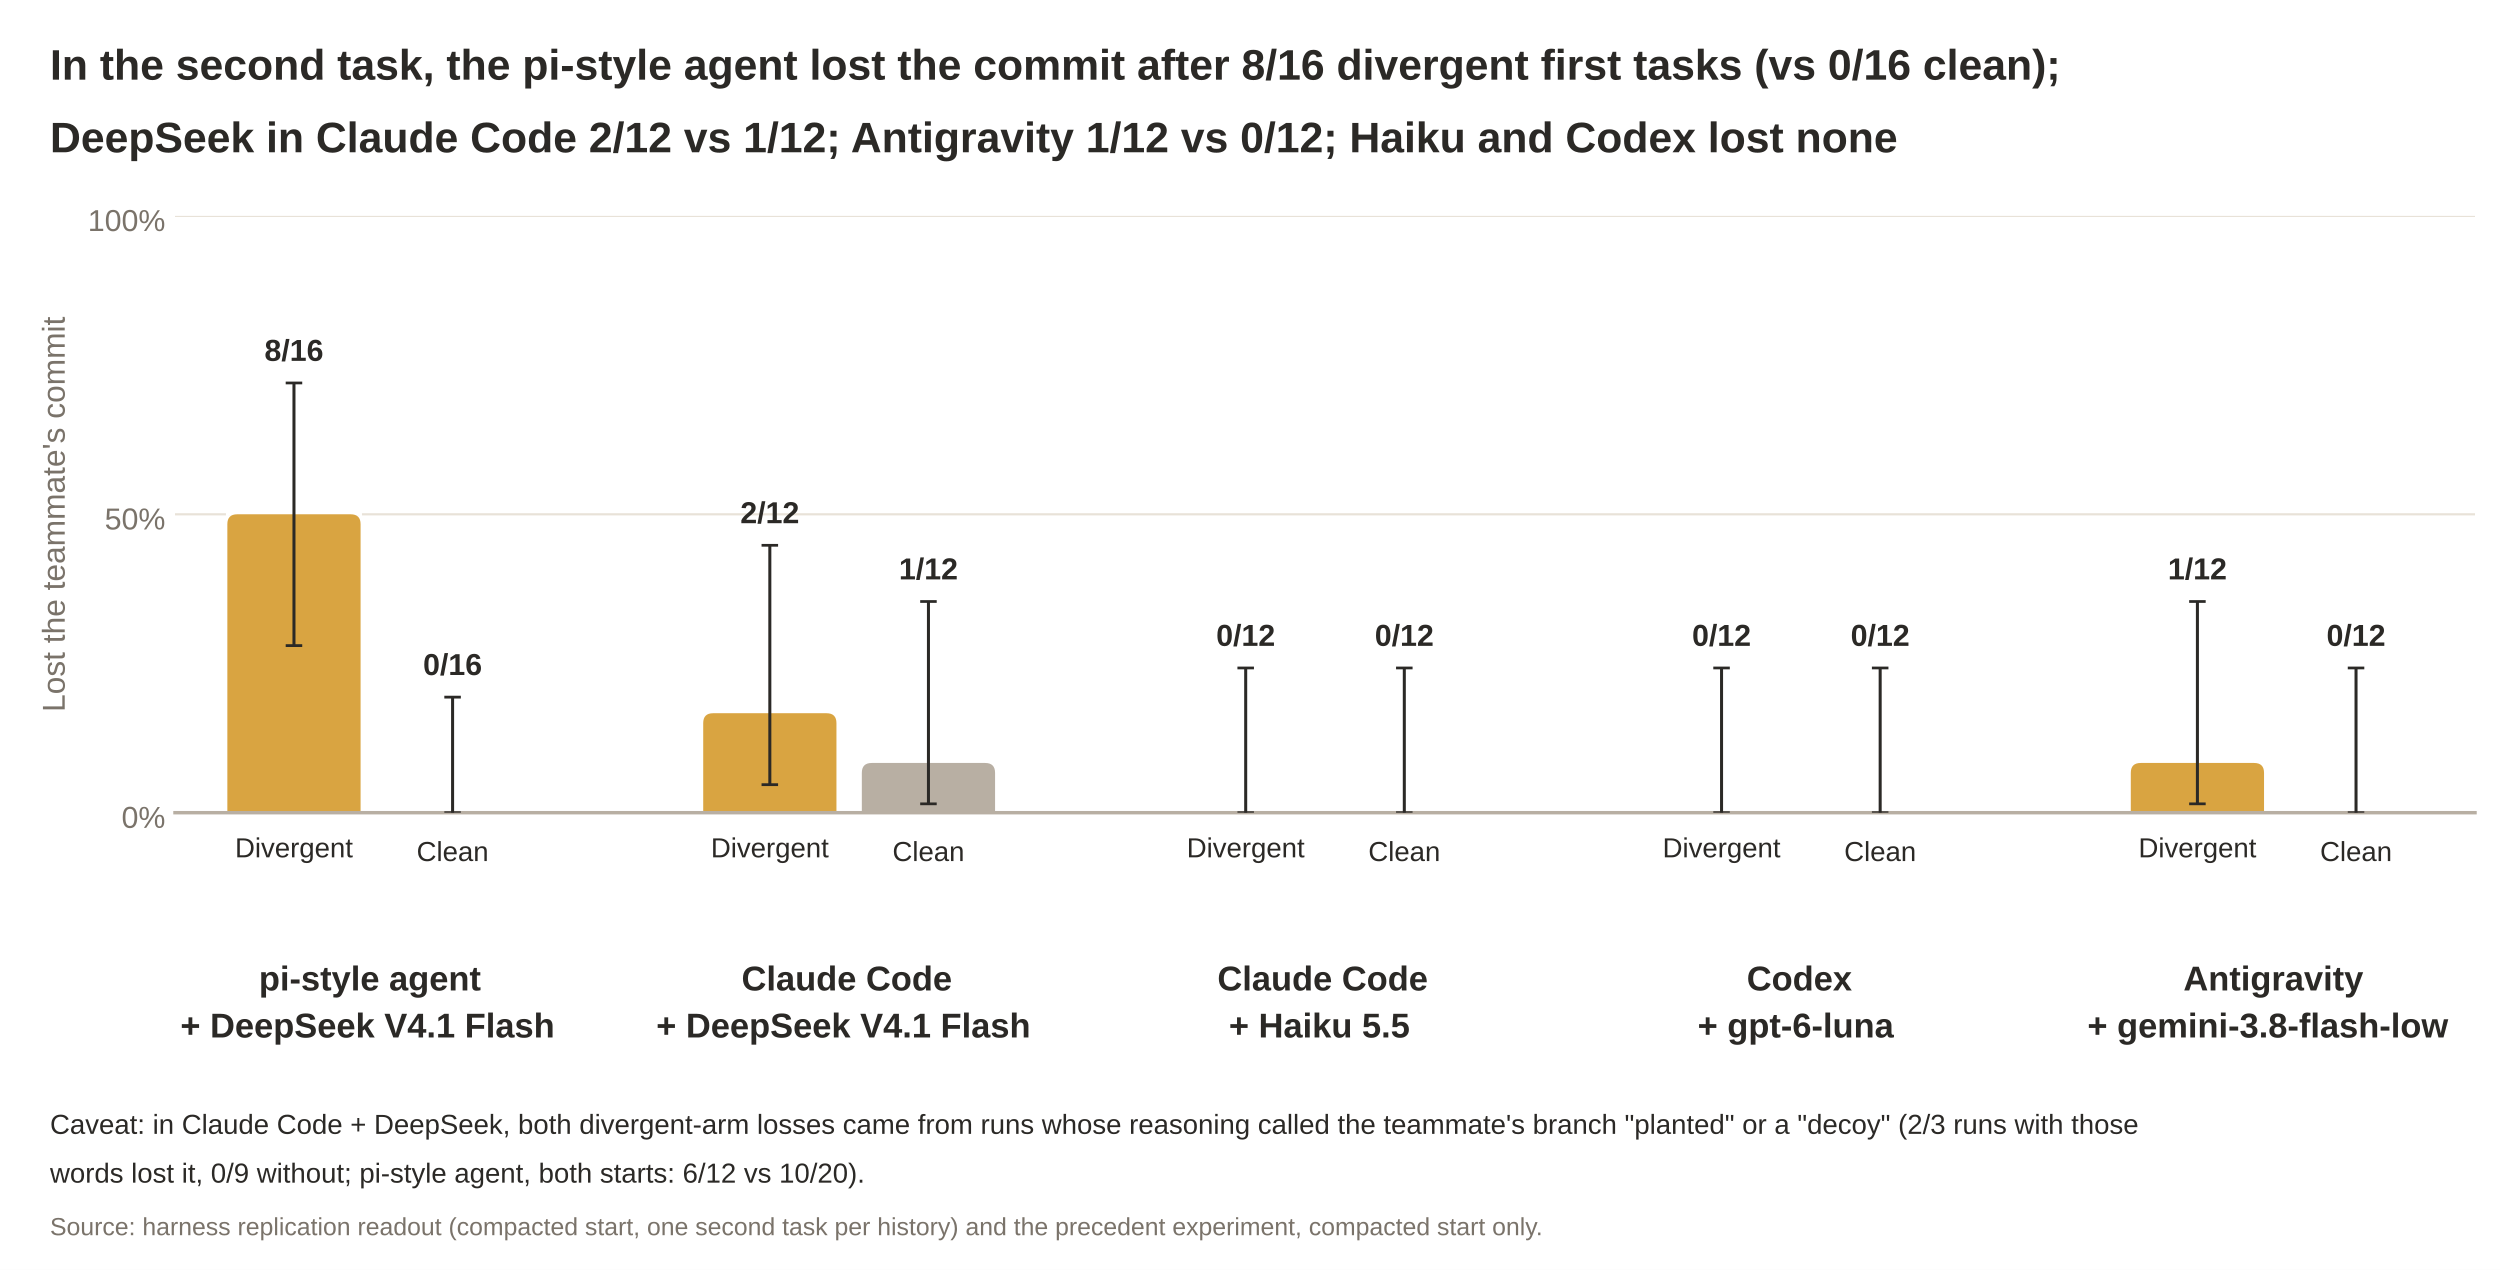
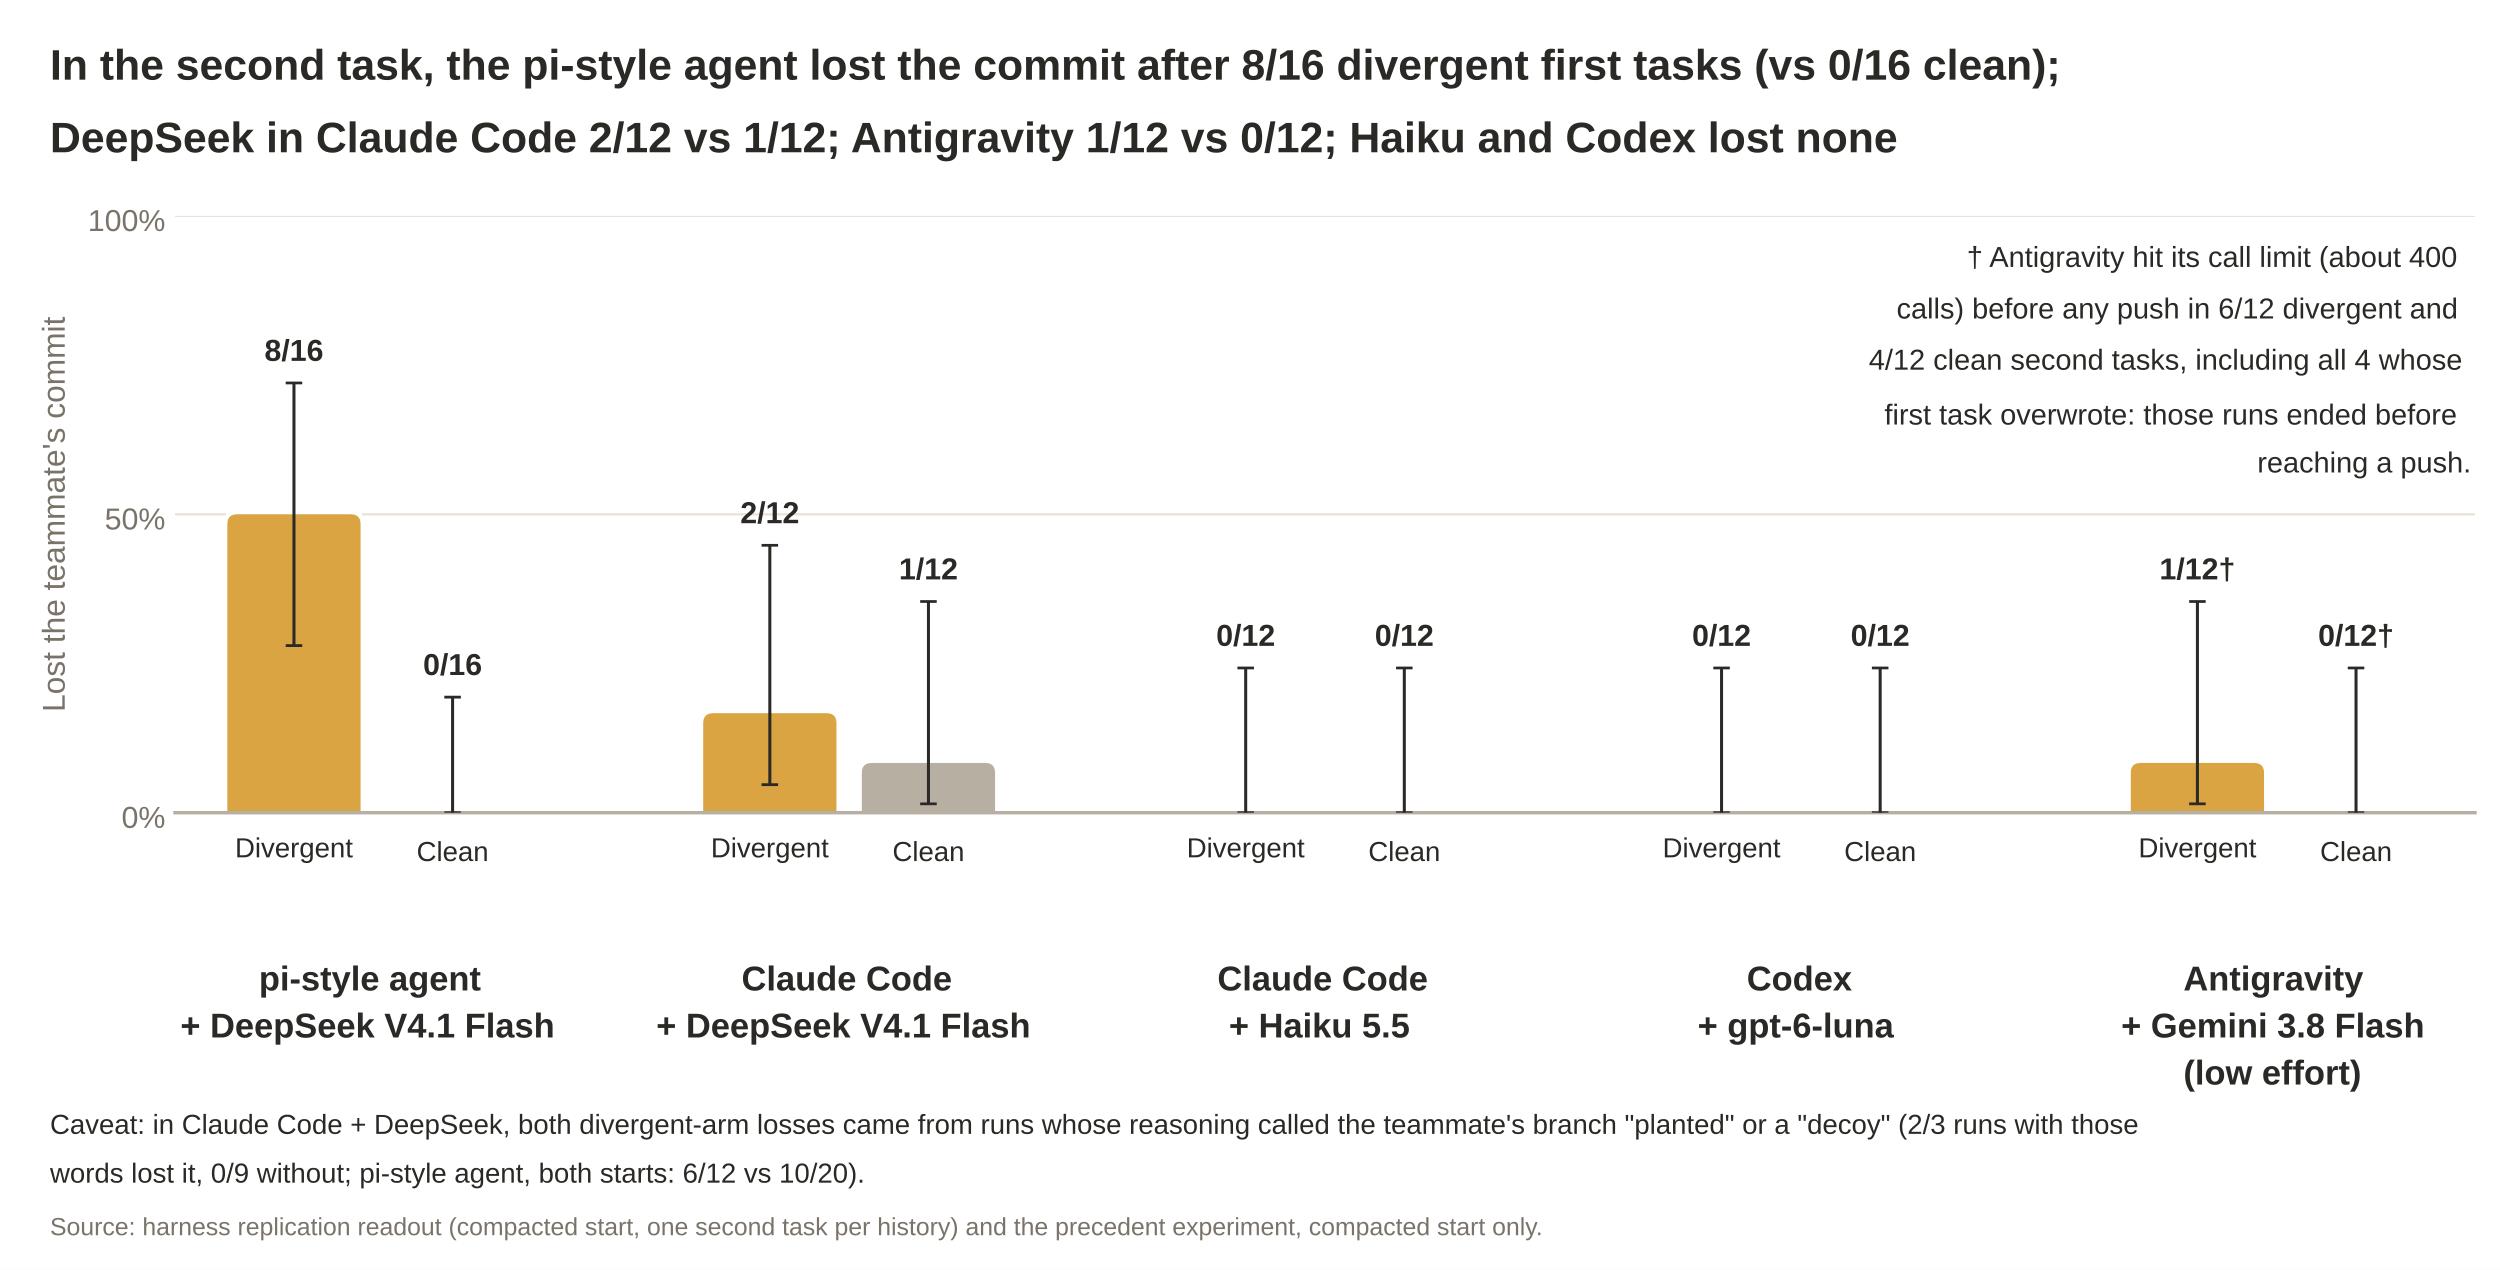
<svg xmlns="http://www.w3.org/2000/svg" xmlns:xlink="http://www.w3.org/1999/xlink" width="907.2pt" height="460.8pt" viewBox="0 0 907.2 460.8" version="1.1">
  <defs>
    <style type="text/css">*{stroke-linejoin: round; stroke-linecap: butt}</style>
  </defs>
  <g id="figure_1">
    <g id="patch_1">
      <path d="M 0 460.8  L 907.2 460.8  L 907.2 0  L 0 0  z " style="fill: #ffffff" />
    </g>
    <g id="axes_1">
      <g id="patch_2">
        <path d="M 63.504 294.912  L 898.128 294.912  L 898.128 78.336  L 63.504 78.336  z " style="fill: #ffffff" />
      </g>
      <g id="matplotlib.axis_1">
        <g id="xtick_1">
          <g id="text_1">
            <text style="font-size: 10px; font-family: 'Avenir Next', 'Helvetica Neue', 'Arial'; text-anchor: middle; fill: #2b2926" x="106.674" y="311.106" transform="rotate(-0 106.6742 311.1063)">Divergent</text>
          </g>
        </g>
        <g id="xtick_2">
          <g id="text_2">
            <text style="font-size: 10px; font-family: 'Avenir Next', 'Helvetica Neue', 'Arial'; text-anchor: middle; fill: #2b2926" x="164.234" y="312.456" transform="rotate(-0 164.2345 312.4563)">Clean</text>
          </g>
        </g>
        <g id="xtick_3">
          <g id="text_3">
            <text style="font-size: 10px; font-family: 'Avenir Next', 'Helvetica Neue', 'Arial'; text-anchor: middle; fill: #2b2926" x="279.355" y="311.106" transform="rotate(-0 279.355 311.1063)">Divergent</text>
          </g>
        </g>
        <g id="xtick_4">
          <g id="text_4">
            <text style="font-size: 10px; font-family: 'Avenir Next', 'Helvetica Neue', 'Arial'; text-anchor: middle; fill: #2b2926" x="336.915" y="312.456" transform="rotate(-0 336.9153 312.4563)">Clean</text>
          </g>
        </g>
        <g id="xtick_5">
          <g id="text_5">
            <text style="font-size: 10px; font-family: 'Avenir Next', 'Helvetica Neue', 'Arial'; text-anchor: middle; fill: #2b2926" x="452.036" y="311.106" transform="rotate(-0 452.0359 311.1063)">Divergent</text>
          </g>
        </g>
        <g id="xtick_6">
          <g id="text_6">
            <text style="font-size: 10px; font-family: 'Avenir Next', 'Helvetica Neue', 'Arial'; text-anchor: middle; fill: #2b2926" x="509.596" y="312.456" transform="rotate(-0 509.5961 312.4563)">Clean</text>
          </g>
        </g>
        <g id="xtick_7">
          <g id="text_7">
            <text style="font-size: 10px; font-family: 'Avenir Next', 'Helvetica Neue', 'Arial'; text-anchor: middle; fill: #2b2926" x="624.717" y="311.106" transform="rotate(-0 624.7167 311.1063)">Divergent</text>
          </g>
        </g>
        <g id="xtick_8">
          <g id="text_8">
            <text style="font-size: 10px; font-family: 'Avenir Next', 'Helvetica Neue', 'Arial'; text-anchor: middle; fill: #2b2926" x="682.277" y="312.456" transform="rotate(-0 682.277 312.4563)">Clean</text>
          </g>
        </g>
        <g id="xtick_9">
          <g id="text_9">
            <text style="font-size: 10px; font-family: 'Avenir Next', 'Helvetica Neue', 'Arial'; text-anchor: middle; fill: #2b2926" x="797.398" y="311.106" transform="rotate(-0 797.3975 311.1063)">Divergent</text>
          </g>
        </g>
        <g id="xtick_10">
          <g id="text_10">
            <text style="font-size: 10px; font-family: 'Avenir Next', 'Helvetica Neue', 'Arial'; text-anchor: middle; fill: #2b2926" x="854.958" y="312.456" transform="rotate(-0 854.9578 312.4563)">Clean</text>
          </g>
        </g>
      </g>
      <g id="matplotlib.axis_2">
        <g id="ytick_1">
          <g id="line2d_1">
-             <path d="M 63.504 294.912  L 898.128 294.912  " clip-path="url(#p614865fa9d)" style="fill: none; stroke: #e8e2d8; stroke-width: 0.8; stroke-linecap: round" />
+             <path d="M 63.504 294.912  L 898.128 294.912  " clip-path="url(#pf33a1d5bdf)" style="fill: none; stroke: #e8e2d8; stroke-width: 0.8; stroke-linecap: round" />
          </g>
          <g id="text_11">
            <text style="font-size: 11px; font-family: 'Avenir Next', 'Helvetica Neue', 'Arial'; text-anchor: end; fill: #7a736a" x="60.004" y="300.412" transform="rotate(-0 60.004 300.412)">0%</text>
          </g>
        </g>
        <g id="ytick_2">
          <g id="line2d_2">
-             <path d="M 63.504 186.624  L 898.128 186.624  " clip-path="url(#p614865fa9d)" style="fill: none; stroke: #e8e2d8; stroke-width: 0.8; stroke-linecap: round" />
+             <path d="M 63.504 186.624  L 898.128 186.624  " clip-path="url(#pf33a1d5bdf)" style="fill: none; stroke: #e8e2d8; stroke-width: 0.8; stroke-linecap: round" />
          </g>
          <g id="text_12">
            <text style="font-size: 11px; font-family: 'Avenir Next', 'Helvetica Neue', 'Arial'; text-anchor: end; fill: #7a736a" x="60.004" y="192.124" transform="rotate(-0 60.004 192.124)">50%</text>
          </g>
        </g>
        <g id="ytick_3">
          <g id="line2d_3">
-             <path d="M 63.504 78.336  L 898.128 78.336  " clip-path="url(#p614865fa9d)" style="fill: none; stroke: #e8e2d8; stroke-width: 0.8; stroke-linecap: round" />
+             <path d="M 63.504 78.336  L 898.128 78.336  " clip-path="url(#pf33a1d5bdf)" style="fill: none; stroke: #e8e2d8; stroke-width: 0.8; stroke-linecap: round" />
          </g>
          <g id="text_13">
            <text style="font-size: 11px; font-family: 'Avenir Next', 'Helvetica Neue', 'Arial'; text-anchor: end; fill: #7a736a" x="60.004" y="83.836" transform="rotate(-0 60.004 83.836)">100%</text>
          </g>
        </g>
        <g id="text_14">
          <text style="font-size: 11.5px; font-family: 'Avenir Next', 'Helvetica Neue', 'Arial'; text-anchor: middle; fill: #7a736a" x="23.492" y="186.624" transform="rotate(-90 23.49234 186.624)">Lost the teammate's commit</text>
        </g>
      </g>
      <g id="patch_3">
-         <path d="M 82.499 294.912  L 130.85 294.912  L 130.85 186.624  L 82.499 186.624  L 82.499 294.912  z " clip-path="url(#p614865fa9d)" style="fill: none; stroke: #ffffff; stroke-linejoin: miter" />
+         <path d="M 82.499 294.912  L 130.85 294.912  L 130.85 186.624  L 82.499 186.624  L 82.499 294.912  z " clip-path="url(#pf33a1d5bdf)" style="fill: none; stroke: #ffffff; stroke-linejoin: miter" />
      </g>
      <g id="patch_4">
-         <path d="M 140.059 294.912  L 188.41 294.912  L 188.41 294.912  L 140.059 294.912  L 140.059 294.912  z " clip-path="url(#p614865fa9d)" style="fill: none; stroke: #ffffff; stroke-linejoin: miter" />
+         <path d="M 140.059 294.912  L 188.41 294.912  L 188.41 294.912  L 140.059 294.912  L 140.059 294.912  z " clip-path="url(#pf33a1d5bdf)" style="fill: none; stroke: #ffffff; stroke-linejoin: miter" />
      </g>
      <g id="patch_5">
-         <path d="M 255.18 294.912  L 303.53 294.912  L 303.53 258.816  L 255.18 258.816  L 255.18 294.912  z " clip-path="url(#p614865fa9d)" style="fill: none; stroke: #ffffff; stroke-linejoin: miter" />
+         <path d="M 255.18 294.912  L 303.53 294.912  L 303.53 258.816  L 255.18 258.816  L 255.18 294.912  z " clip-path="url(#pf33a1d5bdf)" style="fill: none; stroke: #ffffff; stroke-linejoin: miter" />
      </g>
      <g id="patch_6">
-         <path d="M 312.74 294.912  L 361.091 294.912  L 361.091 276.864  L 312.74 276.864  L 312.74 294.912  z " clip-path="url(#p614865fa9d)" style="fill: none; stroke: #ffffff; stroke-linejoin: miter" />
+         <path d="M 312.74 294.912  L 361.091 294.912  L 361.091 276.864  L 312.74 276.864  L 312.74 294.912  z " clip-path="url(#pf33a1d5bdf)" style="fill: none; stroke: #ffffff; stroke-linejoin: miter" />
      </g>
      <g id="patch_7">
-         <path d="M 427.861 294.912  L 476.211 294.912  L 476.211 294.912  L 427.861 294.912  L 427.861 294.912  z " clip-path="url(#p614865fa9d)" style="fill: none; stroke: #ffffff; stroke-linejoin: miter" />
+         <path d="M 427.861 294.912  L 476.211 294.912  L 476.211 294.912  L 427.861 294.912  L 427.861 294.912  z " clip-path="url(#pf33a1d5bdf)" style="fill: none; stroke: #ffffff; stroke-linejoin: miter" />
      </g>
      <g id="patch_8">
-         <path d="M 485.421 294.912  L 533.771 294.912  L 533.771 294.912  L 485.421 294.912  L 485.421 294.912  z " clip-path="url(#p614865fa9d)" style="fill: none; stroke: #ffffff; stroke-linejoin: miter" />
+         <path d="M 485.421 294.912  L 533.771 294.912  L 533.771 294.912  L 485.421 294.912  L 485.421 294.912  z " clip-path="url(#pf33a1d5bdf)" style="fill: none; stroke: #ffffff; stroke-linejoin: miter" />
      </g>
      <g id="patch_9">
-         <path d="M 600.541 294.912  L 648.892 294.912  L 648.892 294.912  L 600.541 294.912  L 600.541 294.912  z " clip-path="url(#p614865fa9d)" style="fill: none; stroke: #ffffff; stroke-linejoin: miter" />
+         <path d="M 600.541 294.912  L 648.892 294.912  L 648.892 294.912  L 600.541 294.912  L 600.541 294.912  z " clip-path="url(#pf33a1d5bdf)" style="fill: none; stroke: #ffffff; stroke-linejoin: miter" />
      </g>
      <g id="patch_10">
-         <path d="M 658.102 294.912  L 706.452 294.912  L 706.452 294.912  L 658.102 294.912  L 658.102 294.912  z " clip-path="url(#p614865fa9d)" style="fill: none; stroke: #ffffff; stroke-linejoin: miter" />
+         <path d="M 658.102 294.912  L 706.452 294.912  L 706.452 294.912  L 658.102 294.912  L 658.102 294.912  z " clip-path="url(#pf33a1d5bdf)" style="fill: none; stroke: #ffffff; stroke-linejoin: miter" />
      </g>
      <g id="patch_11">
-         <path d="M 773.222 294.912  L 821.573 294.912  L 821.573 276.864  L 773.222 276.864  L 773.222 294.912  z " clip-path="url(#p614865fa9d)" style="fill: none; stroke: #ffffff; stroke-linejoin: miter" />
+         <path d="M 773.222 294.912  L 821.573 294.912  L 821.573 276.864  L 773.222 276.864  L 773.222 294.912  z " clip-path="url(#pf33a1d5bdf)" style="fill: none; stroke: #ffffff; stroke-linejoin: miter" />
      </g>
      <g id="patch_12">
-         <path d="M 830.782 294.912  L 879.133 294.912  L 879.133 294.912  L 830.782 294.912  L 830.782 294.912  z " clip-path="url(#p614865fa9d)" style="fill: none; stroke: #ffffff; stroke-linejoin: miter" />
+         <path d="M 830.782 294.912  L 879.133 294.912  L 879.133 294.912  L 830.782 294.912  L 830.782 294.912  z " clip-path="url(#pf33a1d5bdf)" style="fill: none; stroke: #ffffff; stroke-linejoin: miter" />
      </g>
      <g id="patch_13">
-         <path d="M 86.096 298.51  L 127.252 298.51  Q 130.85 298.51 130.85 294.912  L 130.85 190.222  Q 130.85 186.624 127.252 186.624  L 86.096 186.624  Q 82.499 186.624 82.499 190.222  L 82.499 294.912  Q 82.499 298.51 86.096 298.51  z " clip-path="url(#p614865fa9d)" style="fill: #d9a441" />
+         <path d="M 86.096 298.51  L 127.252 298.51  Q 130.85 298.51 130.85 294.912  L 130.85 190.222  Q 130.85 186.624 127.252 186.624  L 86.096 186.624  Q 82.499 186.624 82.499 190.222  L 82.499 294.912  Q 82.499 298.51 86.096 298.51  z " clip-path="url(#pf33a1d5bdf)" style="fill: #d9a441" />
      </g>
      <g id="patch_14">
-         <path d="M 140.059 294.912  L 188.41 294.912  Q 188.41 294.912 188.41 294.912  L 188.41 294.912  Q 188.41 294.912 188.41 294.912  L 140.059 294.912  Q 140.059 294.912 140.059 294.912  L 140.059 294.912  Q 140.059 294.912 140.059 294.912  z " clip-path="url(#p614865fa9d)" style="fill: #b8afa3" />
+         <path d="M 140.059 294.912  L 188.41 294.912  Q 188.41 294.912 188.41 294.912  L 188.41 294.912  Q 188.41 294.912 188.41 294.912  L 140.059 294.912  Q 140.059 294.912 140.059 294.912  L 140.059 294.912  Q 140.059 294.912 140.059 294.912  z " clip-path="url(#pf33a1d5bdf)" style="fill: #b8afa3" />
      </g>
      <g id="patch_15">
-         <path d="M 258.777 298.51  L 299.933 298.51  Q 303.53 298.51 303.53 294.912  L 303.53 262.414  Q 303.53 258.816 299.933 258.816  L 258.777 258.816  Q 255.18 258.816 255.18 262.414  L 255.18 294.912  Q 255.18 298.51 258.777 298.51  z " clip-path="url(#p614865fa9d)" style="fill: #d9a441" />
+         <path d="M 258.777 298.51  L 299.933 298.51  Q 303.53 298.51 303.53 294.912  L 303.53 262.414  Q 303.53 258.816 299.933 258.816  L 258.777 258.816  Q 255.18 258.816 255.18 262.414  L 255.18 294.912  Q 255.18 298.51 258.777 298.51  z " clip-path="url(#pf33a1d5bdf)" style="fill: #d9a441" />
      </g>
      <g id="patch_16">
-         <path d="M 316.338 298.51  L 357.493 298.51  Q 361.091 298.51 361.091 294.912  L 361.091 280.462  Q 361.091 276.864 357.493 276.864  L 316.338 276.864  Q 312.74 276.864 312.74 280.462  L 312.74 294.912  Q 312.74 298.51 316.338 298.51  z " clip-path="url(#p614865fa9d)" style="fill: #b8afa3" />
+         <path d="M 316.338 298.51  L 357.493 298.51  Q 361.091 298.51 361.091 294.912  L 361.091 280.462  Q 361.091 276.864 357.493 276.864  L 316.338 276.864  Q 312.74 276.864 312.74 280.462  L 312.74 294.912  Q 312.74 298.51 316.338 298.51  z " clip-path="url(#pf33a1d5bdf)" style="fill: #b8afa3" />
      </g>
      <g id="patch_17">
-         <path d="M 427.861 294.912  L 476.211 294.912  Q 476.211 294.912 476.211 294.912  L 476.211 294.912  Q 476.211 294.912 476.211 294.912  L 427.861 294.912  Q 427.861 294.912 427.861 294.912  L 427.861 294.912  Q 427.861 294.912 427.861 294.912  z " clip-path="url(#p614865fa9d)" style="fill: #d9a441" />
+         <path d="M 427.861 294.912  L 476.211 294.912  Q 476.211 294.912 476.211 294.912  L 476.211 294.912  Q 476.211 294.912 476.211 294.912  L 427.861 294.912  Q 427.861 294.912 427.861 294.912  L 427.861 294.912  Q 427.861 294.912 427.861 294.912  z " clip-path="url(#pf33a1d5bdf)" style="fill: #d9a441" />
      </g>
      <g id="patch_18">
-         <path d="M 485.421 294.912  L 533.771 294.912  Q 533.771 294.912 533.771 294.912  L 533.771 294.912  Q 533.771 294.912 533.771 294.912  L 485.421 294.912  Q 485.421 294.912 485.421 294.912  L 485.421 294.912  Q 485.421 294.912 485.421 294.912  z " clip-path="url(#p614865fa9d)" style="fill: #b8afa3" />
+         <path d="M 485.421 294.912  L 533.771 294.912  Q 533.771 294.912 533.771 294.912  L 533.771 294.912  Q 533.771 294.912 533.771 294.912  L 485.421 294.912  Q 485.421 294.912 485.421 294.912  L 485.421 294.912  Q 485.421 294.912 485.421 294.912  z " clip-path="url(#pf33a1d5bdf)" style="fill: #b8afa3" />
      </g>
      <g id="patch_19">
-         <path d="M 600.541 294.912  L 648.892 294.912  Q 648.892 294.912 648.892 294.912  L 648.892 294.912  Q 648.892 294.912 648.892 294.912  L 600.541 294.912  Q 600.541 294.912 600.541 294.912  L 600.541 294.912  Q 600.541 294.912 600.541 294.912  z " clip-path="url(#p614865fa9d)" style="fill: #d9a441" />
+         <path d="M 600.541 294.912  L 648.892 294.912  Q 648.892 294.912 648.892 294.912  L 648.892 294.912  Q 648.892 294.912 648.892 294.912  L 600.541 294.912  Q 600.541 294.912 600.541 294.912  L 600.541 294.912  Q 600.541 294.912 600.541 294.912  z " clip-path="url(#pf33a1d5bdf)" style="fill: #d9a441" />
      </g>
      <g id="patch_20">
-         <path d="M 658.102 294.912  L 706.452 294.912  Q 706.452 294.912 706.452 294.912  L 706.452 294.912  Q 706.452 294.912 706.452 294.912  L 658.102 294.912  Q 658.102 294.912 658.102 294.912  L 658.102 294.912  Q 658.102 294.912 658.102 294.912  z " clip-path="url(#p614865fa9d)" style="fill: #b8afa3" />
+         <path d="M 658.102 294.912  L 706.452 294.912  Q 706.452 294.912 706.452 294.912  L 706.452 294.912  Q 706.452 294.912 706.452 294.912  L 658.102 294.912  Q 658.102 294.912 658.102 294.912  L 658.102 294.912  Q 658.102 294.912 658.102 294.912  z " clip-path="url(#pf33a1d5bdf)" style="fill: #b8afa3" />
      </g>
      <g id="patch_21">
-         <path d="M 776.82 298.51  L 817.975 298.51  Q 821.573 298.51 821.573 294.912  L 821.573 280.462  Q 821.573 276.864 817.975 276.864  L 776.82 276.864  Q 773.222 276.864 773.222 280.462  L 773.222 294.912  Q 773.222 298.51 776.82 298.51  z " clip-path="url(#p614865fa9d)" style="fill: #d9a441" />
+         <path d="M 776.82 298.51  L 817.975 298.51  Q 821.573 298.51 821.573 294.912  L 821.573 280.462  Q 821.573 276.864 817.975 276.864  L 776.82 276.864  Q 773.222 276.864 773.222 280.462  L 773.222 294.912  Q 773.222 298.51 776.82 298.51  z " clip-path="url(#pf33a1d5bdf)" style="fill: #d9a441" />
      </g>
      <g id="patch_22">
-         <path d="M 830.782 294.912  L 879.133 294.912  Q 879.133 294.912 879.133 294.912  L 879.133 294.912  Q 879.133 294.912 879.133 294.912  L 830.782 294.912  Q 830.782 294.912 830.782 294.912  L 830.782 294.912  Q 830.782 294.912 830.782 294.912  z " clip-path="url(#p614865fa9d)" style="fill: #b8afa3" />
+         <path d="M 830.782 294.912  L 879.133 294.912  Q 879.133 294.912 879.133 294.912  L 879.133 294.912  Q 879.133 294.912 879.133 294.912  L 830.782 294.912  Q 830.782 294.912 830.782 294.912  L 830.782 294.912  Q 830.782 294.912 830.782 294.912  z " clip-path="url(#pf33a1d5bdf)" style="fill: #b8afa3" />
      </g>
      <g id="patch_23">
        <path d="M 63.504 294.912  L 898.128 294.912  " style="fill: none; stroke: #b8afa3; stroke-width: 1.25; stroke-linejoin: miter; stroke-linecap: square" />
      </g>
      <g id="LineCollection_1">
-         <path d="M 106.674 234.272  L 106.674 138.976  " clip-path="url(#p614865fa9d)" style="fill: none; stroke: #2b2926; stroke-width: 1.1" />
+         <path d="M 106.674 234.272  L 106.674 138.976  " clip-path="url(#pf33a1d5bdf)" style="fill: none; stroke: #2b2926; stroke-width: 1.1" />
      </g>
      <g id="line2d_4">
        <defs>
-           <path id="mab72e19237" d="M 3 0  L -3 -0  " style="stroke: #2b2926" />
+           <path id="m25de0bda1b" d="M 3 0  L -3 -0  " style="stroke: #2b2926" />
        </defs>
-         <g clip-path="url(#p614865fa9d)">
-           <use xlink:href="#mab72e19237" x="106.674" y="234.272" style="fill: #4c72b0; stroke: #2b2926" />
+         <g clip-path="url(#pf33a1d5bdf)">
+           <use xlink:href="#m25de0bda1b" x="106.674" y="234.272" style="fill: #4c72b0; stroke: #2b2926" />
        </g>
      </g>
      <g id="line2d_5">
-         <g clip-path="url(#p614865fa9d)">
-           <use xlink:href="#mab72e19237" x="106.674" y="138.976" style="fill: #4c72b0; stroke: #2b2926" />
+         <g clip-path="url(#pf33a1d5bdf)">
+           <use xlink:href="#m25de0bda1b" x="106.674" y="138.976" style="fill: #4c72b0; stroke: #2b2926" />
        </g>
      </g>
      <g id="text_15">
        <text style="font-weight: 700; font-size: 11px; font-family: 'Avenir Next', 'Helvetica Neue', 'Arial'; text-anchor: middle; fill: #2b2926" x="106.674" y="130.95" transform="rotate(-0 106.6742 130.9496)">8/16</text>
      </g>
      <g id="LineCollection_2">
-         <path d="M 164.234 294.912  L 164.234 252.98  " clip-path="url(#p614865fa9d)" style="fill: none; stroke: #2b2926; stroke-width: 1.1" />
+         <path d="M 164.234 294.912  L 164.234 252.98  " clip-path="url(#pf33a1d5bdf)" style="fill: none; stroke: #2b2926; stroke-width: 1.1" />
      </g>
      <g id="line2d_6">
-         <g clip-path="url(#p614865fa9d)">
-           <use xlink:href="#mab72e19237" x="164.234" y="294.912" style="fill: #4c72b0; stroke: #2b2926" />
+         <g clip-path="url(#pf33a1d5bdf)">
+           <use xlink:href="#m25de0bda1b" x="164.234" y="294.912" style="fill: #4c72b0; stroke: #2b2926" />
        </g>
      </g>
      <g id="line2d_7">
-         <g clip-path="url(#p614865fa9d)">
-           <use xlink:href="#mab72e19237" x="164.234" y="252.98" style="fill: #4c72b0; stroke: #2b2926" />
+         <g clip-path="url(#pf33a1d5bdf)">
+           <use xlink:href="#m25de0bda1b" x="164.234" y="252.98" style="fill: #4c72b0; stroke: #2b2926" />
        </g>
      </g>
      <g id="text_16">
        <text style="font-weight: 700; font-size: 11px; font-family: 'Avenir Next', 'Helvetica Neue', 'Arial'; text-anchor: middle; fill: #2b2926" x="164.234" y="244.954" transform="rotate(-0 164.2345 244.954)">0/16</text>
      </g>
      <g id="text_17">
        <text style="font-weight: 700; font-size: 12.5px; font-family: 'Avenir Next', 'Helvetica Neue', 'Arial'; fill: #2b2926" transform="translate(93.9436 359.412)">pi-style agent</text>
        <text style="font-weight: 700; font-size: 12.5px; font-family: 'Avenir Next', 'Helvetica Neue', 'Arial'; fill: #2b2926" transform="translate(65.44458 376.487)">+ DeepSeek V4.1 Flash</text>
      </g>
      <g id="LineCollection_3">
-         <path d="M 279.355 284.741  L 279.355 197.878  " clip-path="url(#p614865fa9d)" style="fill: none; stroke: #2b2926; stroke-width: 1.1" />
+         <path d="M 279.355 284.741  L 279.355 197.878  " clip-path="url(#pf33a1d5bdf)" style="fill: none; stroke: #2b2926; stroke-width: 1.1" />
      </g>
      <g id="line2d_8">
-         <g clip-path="url(#p614865fa9d)">
-           <use xlink:href="#mab72e19237" x="279.355" y="284.741" style="fill: #4c72b0; stroke: #2b2926" />
+         <g clip-path="url(#pf33a1d5bdf)">
+           <use xlink:href="#m25de0bda1b" x="279.355" y="284.741" style="fill: #4c72b0; stroke: #2b2926" />
        </g>
      </g>
      <g id="line2d_9">
-         <g clip-path="url(#p614865fa9d)">
-           <use xlink:href="#mab72e19237" x="279.355" y="197.878" style="fill: #4c72b0; stroke: #2b2926" />
+         <g clip-path="url(#pf33a1d5bdf)">
+           <use xlink:href="#m25de0bda1b" x="279.355" y="197.878" style="fill: #4c72b0; stroke: #2b2926" />
        </g>
      </g>
      <g id="text_18">
        <text style="font-weight: 700; font-size: 11px; font-family: 'Avenir Next', 'Helvetica Neue', 'Arial'; text-anchor: middle; fill: #2b2926" x="279.355" y="189.852" transform="rotate(-0 279.355 189.8521)">2/12</text>
      </g>
      <g id="LineCollection_4">
-         <path d="M 336.915 291.693  L 336.915 218.269  " clip-path="url(#p614865fa9d)" style="fill: none; stroke: #2b2926; stroke-width: 1.1" />
+         <path d="M 336.915 291.693  L 336.915 218.269  " clip-path="url(#pf33a1d5bdf)" style="fill: none; stroke: #2b2926; stroke-width: 1.1" />
      </g>
      <g id="line2d_10">
-         <g clip-path="url(#p614865fa9d)">
-           <use xlink:href="#mab72e19237" x="336.915" y="291.693" style="fill: #4c72b0; stroke: #2b2926" />
+         <g clip-path="url(#pf33a1d5bdf)">
+           <use xlink:href="#m25de0bda1b" x="336.915" y="291.693" style="fill: #4c72b0; stroke: #2b2926" />
        </g>
      </g>
      <g id="line2d_11">
-         <g clip-path="url(#p614865fa9d)">
-           <use xlink:href="#mab72e19237" x="336.915" y="218.269" style="fill: #4c72b0; stroke: #2b2926" />
+         <g clip-path="url(#pf33a1d5bdf)">
+           <use xlink:href="#m25de0bda1b" x="336.915" y="218.269" style="fill: #4c72b0; stroke: #2b2926" />
        </g>
      </g>
      <g id="text_19">
        <text style="font-weight: 700; font-size: 11px; font-family: 'Avenir Next', 'Helvetica Neue', 'Arial'; text-anchor: middle; fill: #2b2926" x="336.915" y="210.243" transform="rotate(-0 336.9153 210.2428)">1/12</text>
      </g>
      <g id="text_20">
        <text style="font-weight: 700; font-size: 12.5px; font-family: 'Avenir Next', 'Helvetica Neue', 'Arial'; fill: #2b2926" transform="translate(269.0873 359.412)">Claude Code</text>
        <text style="font-weight: 700; font-size: 12.5px; font-family: 'Avenir Next', 'Helvetica Neue', 'Arial'; fill: #2b2926" transform="translate(238.1254 376.487)">+ DeepSeek V4.1 Flash</text>
      </g>
      <g id="LineCollection_5">
-         <path d="M 452.036 294.912  L 452.036 242.392  " clip-path="url(#p614865fa9d)" style="fill: none; stroke: #2b2926; stroke-width: 1.1" />
+         <path d="M 452.036 294.912  L 452.036 242.392  " clip-path="url(#pf33a1d5bdf)" style="fill: none; stroke: #2b2926; stroke-width: 1.1" />
      </g>
      <g id="line2d_12">
-         <g clip-path="url(#p614865fa9d)">
-           <use xlink:href="#mab72e19237" x="452.036" y="294.912" style="fill: #4c72b0; stroke: #2b2926" />
+         <g clip-path="url(#pf33a1d5bdf)">
+           <use xlink:href="#m25de0bda1b" x="452.036" y="294.912" style="fill: #4c72b0; stroke: #2b2926" />
        </g>
      </g>
      <g id="line2d_13">
-         <g clip-path="url(#p614865fa9d)">
-           <use xlink:href="#mab72e19237" x="452.036" y="242.392" style="fill: #4c72b0; stroke: #2b2926" />
+         <g clip-path="url(#pf33a1d5bdf)">
+           <use xlink:href="#m25de0bda1b" x="452.036" y="242.392" style="fill: #4c72b0; stroke: #2b2926" />
        </g>
      </g>
      <g id="text_21">
        <text style="font-weight: 700; font-size: 11px; font-family: 'Avenir Next', 'Helvetica Neue', 'Arial'; text-anchor: middle; fill: #2b2926" x="452.036" y="234.366" transform="rotate(-0 452.0359 234.3662)">0/12</text>
      </g>
      <g id="LineCollection_6">
-         <path d="M 509.596 294.912  L 509.596 242.392  " clip-path="url(#p614865fa9d)" style="fill: none; stroke: #2b2926; stroke-width: 1.1" />
+         <path d="M 509.596 294.912  L 509.596 242.392  " clip-path="url(#pf33a1d5bdf)" style="fill: none; stroke: #2b2926; stroke-width: 1.1" />
      </g>
      <g id="line2d_14">
-         <g clip-path="url(#p614865fa9d)">
-           <use xlink:href="#mab72e19237" x="509.596" y="294.912" style="fill: #4c72b0; stroke: #2b2926" />
+         <g clip-path="url(#pf33a1d5bdf)">
+           <use xlink:href="#m25de0bda1b" x="509.596" y="294.912" style="fill: #4c72b0; stroke: #2b2926" />
        </g>
      </g>
      <g id="line2d_15">
-         <g clip-path="url(#p614865fa9d)">
-           <use xlink:href="#mab72e19237" x="509.596" y="242.392" style="fill: #4c72b0; stroke: #2b2926" />
+         <g clip-path="url(#pf33a1d5bdf)">
+           <use xlink:href="#m25de0bda1b" x="509.596" y="242.392" style="fill: #4c72b0; stroke: #2b2926" />
        </g>
      </g>
      <g id="text_22">
        <text style="font-weight: 700; font-size: 11px; font-family: 'Avenir Next', 'Helvetica Neue', 'Arial'; text-anchor: middle; fill: #2b2926" x="509.596" y="234.366" transform="rotate(-0 509.5961 234.3662)">0/12</text>
      </g>
      <g id="text_23">
        <text style="font-weight: 700; font-size: 12.5px; font-family: 'Avenir Next', 'Helvetica Neue', 'Arial'; fill: #2b2926" transform="translate(441.7681 359.412)">Claude Code</text>
        <text style="font-weight: 700; font-size: 12.5px; font-family: 'Avenir Next', 'Helvetica Neue', 'Arial'; fill: #2b2926" transform="translate(445.9361 376.487)">+ Haiku 5.5</text>
      </g>
      <g id="LineCollection_7">
-         <path d="M 624.717 294.912  L 624.717 242.392  " clip-path="url(#p614865fa9d)" style="fill: none; stroke: #2b2926; stroke-width: 1.1" />
+         <path d="M 624.717 294.912  L 624.717 242.392  " clip-path="url(#pf33a1d5bdf)" style="fill: none; stroke: #2b2926; stroke-width: 1.1" />
      </g>
      <g id="line2d_16">
-         <g clip-path="url(#p614865fa9d)">
-           <use xlink:href="#mab72e19237" x="624.717" y="294.912" style="fill: #4c72b0; stroke: #2b2926" />
+         <g clip-path="url(#pf33a1d5bdf)">
+           <use xlink:href="#m25de0bda1b" x="624.717" y="294.912" style="fill: #4c72b0; stroke: #2b2926" />
        </g>
      </g>
      <g id="line2d_17">
-         <g clip-path="url(#p614865fa9d)">
-           <use xlink:href="#mab72e19237" x="624.717" y="242.392" style="fill: #4c72b0; stroke: #2b2926" />
+         <g clip-path="url(#pf33a1d5bdf)">
+           <use xlink:href="#m25de0bda1b" x="624.717" y="242.392" style="fill: #4c72b0; stroke: #2b2926" />
        </g>
      </g>
      <g id="text_24">
        <text style="font-weight: 700; font-size: 11px; font-family: 'Avenir Next', 'Helvetica Neue', 'Arial'; text-anchor: middle; fill: #2b2926" x="624.717" y="234.366" transform="rotate(-0 624.7167 234.3662)">0/12</text>
      </g>
      <g id="LineCollection_8">
-         <path d="M 682.277 294.912  L 682.277 242.392  " clip-path="url(#p614865fa9d)" style="fill: none; stroke: #2b2926; stroke-width: 1.1" />
+         <path d="M 682.277 294.912  L 682.277 242.392  " clip-path="url(#pf33a1d5bdf)" style="fill: none; stroke: #2b2926; stroke-width: 1.1" />
      </g>
      <g id="line2d_18">
-         <g clip-path="url(#p614865fa9d)">
-           <use xlink:href="#mab72e19237" x="682.277" y="294.912" style="fill: #4c72b0; stroke: #2b2926" />
+         <g clip-path="url(#pf33a1d5bdf)">
+           <use xlink:href="#m25de0bda1b" x="682.277" y="294.912" style="fill: #4c72b0; stroke: #2b2926" />
        </g>
      </g>
      <g id="line2d_19">
-         <g clip-path="url(#p614865fa9d)">
-           <use xlink:href="#mab72e19237" x="682.277" y="242.392" style="fill: #4c72b0; stroke: #2b2926" />
+         <g clip-path="url(#pf33a1d5bdf)">
+           <use xlink:href="#m25de0bda1b" x="682.277" y="242.392" style="fill: #4c72b0; stroke: #2b2926" />
        </g>
      </g>
      <g id="text_25">
        <text style="font-weight: 700; font-size: 11px; font-family: 'Avenir Next', 'Helvetica Neue', 'Arial'; text-anchor: middle; fill: #2b2926" x="682.277" y="234.366" transform="rotate(-0 682.277 234.3662)">0/12</text>
      </g>
      <g id="text_26">
        <text style="font-weight: 700; font-size: 12.5px; font-family: 'Avenir Next', 'Helvetica Neue', 'Arial'; fill: #2b2926" transform="translate(633.8601 359.412)">Codex</text>
        <text style="font-weight: 700; font-size: 12.5px; font-family: 'Avenir Next', 'Helvetica Neue', 'Arial'; fill: #2b2926" transform="translate(616.03 376.487)">+ gpt-6-luna</text>
      </g>
      <g id="LineCollection_9">
-         <path d="M 797.398 291.693  L 797.398 218.269  " clip-path="url(#p614865fa9d)" style="fill: none; stroke: #2b2926; stroke-width: 1.1" />
+         <path d="M 797.398 291.693  L 797.398 218.269  " clip-path="url(#pf33a1d5bdf)" style="fill: none; stroke: #2b2926; stroke-width: 1.1" />
      </g>
      <g id="line2d_20">
-         <g clip-path="url(#p614865fa9d)">
-           <use xlink:href="#mab72e19237" x="797.398" y="291.693" style="fill: #4c72b0; stroke: #2b2926" />
+         <g clip-path="url(#pf33a1d5bdf)">
+           <use xlink:href="#m25de0bda1b" x="797.398" y="291.693" style="fill: #4c72b0; stroke: #2b2926" />
        </g>
      </g>
      <g id="line2d_21">
-         <g clip-path="url(#p614865fa9d)">
-           <use xlink:href="#mab72e19237" x="797.398" y="218.269" style="fill: #4c72b0; stroke: #2b2926" />
+         <g clip-path="url(#pf33a1d5bdf)">
+           <use xlink:href="#m25de0bda1b" x="797.398" y="218.269" style="fill: #4c72b0; stroke: #2b2926" />
        </g>
      </g>
      <g id="text_27">
-         <text style="font-weight: 700; font-size: 11px; font-family: 'Avenir Next', 'Helvetica Neue', 'Arial'; text-anchor: middle; fill: #2b2926" x="797.398" y="210.243" transform="rotate(-0 797.3975 210.2428)">1/12</text>
+         <text style="font-weight: 700; font-size: 11px; font-family: 'Avenir Next', 'Helvetica Neue', 'Arial'; text-anchor: middle; fill: #2b2926" x="797.398" y="210.243" transform="rotate(-0 797.3975 210.2428)">1/12†</text>
      </g>
      <g id="LineCollection_10">
-         <path d="M 854.958 294.912  L 854.958 242.392  " clip-path="url(#p614865fa9d)" style="fill: none; stroke: #2b2926; stroke-width: 1.1" />
+         <path d="M 854.958 294.912  L 854.958 242.392  " clip-path="url(#pf33a1d5bdf)" style="fill: none; stroke: #2b2926; stroke-width: 1.1" />
      </g>
      <g id="line2d_22">
-         <g clip-path="url(#p614865fa9d)">
-           <use xlink:href="#mab72e19237" x="854.958" y="294.912" style="fill: #4c72b0; stroke: #2b2926" />
+         <g clip-path="url(#pf33a1d5bdf)">
+           <use xlink:href="#m25de0bda1b" x="854.958" y="294.912" style="fill: #4c72b0; stroke: #2b2926" />
        </g>
      </g>
      <g id="line2d_23">
-         <g clip-path="url(#p614865fa9d)">
-           <use xlink:href="#mab72e19237" x="854.958" y="242.392" style="fill: #4c72b0; stroke: #2b2926" />
+         <g clip-path="url(#pf33a1d5bdf)">
+           <use xlink:href="#m25de0bda1b" x="854.958" y="242.392" style="fill: #4c72b0; stroke: #2b2926" />
        </g>
      </g>
      <g id="text_28">
-         <text style="font-weight: 700; font-size: 11px; font-family: 'Avenir Next', 'Helvetica Neue', 'Arial'; text-anchor: middle; fill: #2b2926" x="854.958" y="234.366" transform="rotate(-0 854.9578 234.3662)">0/12</text>
+         <text style="font-weight: 700; font-size: 11px; font-family: 'Avenir Next', 'Helvetica Neue', 'Arial'; text-anchor: middle; fill: #2b2926" x="854.958" y="234.366" transform="rotate(-0 854.9578 234.3662)">0/12†</text>
      </g>
      <g id="text_29">
        <text style="font-weight: 700; font-size: 12.5px; font-family: 'Avenir Next', 'Helvetica Neue', 'Arial'; fill: #2b2926" transform="translate(792.3095 359.412)">Antigravity</text>
-         <text style="font-weight: 700; font-size: 12.5px; font-family: 'Avenir Next', 'Helvetica Neue', 'Arial'; fill: #2b2926" transform="translate(757.4696 376.487)">+ gemini-3.8-flash-low</text>
-       </g>
-     </g>
-     <g id="text_30">
+         <text style="font-weight: 700; font-size: 12.5px; font-family: 'Avenir Next', 'Helvetica Neue', 'Arial'; fill: #2b2926" transform="translate(769.7177 376.487)">+ Gemini 3.8 Flash</text>
+         <text style="font-weight: 700; font-size: 12.5px; font-family: 'Avenir Next', 'Helvetica Neue', 'Arial'; fill: #2b2926" transform="translate(792.3212 393.562)">(low effort)</text>
+       </g>
+       <g id="text_30">
+         <text style="font-size: 10.5px; font-family: 'Avenir Next', 'Helvetica Neue', 'Arial'; fill: #2b2926" transform="translate(713.7037 96.8649)">† Antigravity hit its call limit (about 400</text>
+         <text style="font-size: 10.5px; font-family: 'Avenir Next', 'Helvetica Neue', 'Arial'; fill: #2b2926" transform="translate(688.2199 115.574)">calls) before any push in 6/12 divergent and</text>
+         <text style="font-size: 10.5px; font-family: 'Avenir Next', 'Helvetica Neue', 'Arial'; fill: #2b2926" transform="translate(678.1596 134.1567)">4/12 clean second tasks, including all 4 whose</text>
+         <text style="font-size: 10.5px; font-family: 'Avenir Next', 'Helvetica Neue', 'Arial'; fill: #2b2926" transform="translate(683.8197 154.0626)">first task overwrote: those runs ended before</text>
+         <text style="font-size: 10.5px; font-family: 'Avenir Next', 'Helvetica Neue', 'Arial'; fill: #2b2926" transform="translate(819.1139 171.4485)">reaching a push.</text>
+       </g>
+     </g>
+     <g id="text_31">
      <text style="font-weight: 700; font-size: 15.5px; font-family: 'Avenir Next', 'Helvetica Neue', 'Arial'; fill: #2b2926" transform="translate(18.144 28.89937)">In the second task, the pi-style agent lost the commit after 8/16 divergent first tasks (vs 0/16 clean);</text>
      <text style="font-weight: 700; font-size: 15.5px; font-family: 'Avenir Next', 'Helvetica Neue', 'Arial'; fill: #2b2926" transform="translate(18.144 55.26512)">DeepSeek in Claude Code 2/12 vs 1/12; Antigravity 1/12 vs 0/12; Haiku and Codex lost none</text>
    </g>
-     <g id="text_31">
+     <g id="text_32">
      <text style="font-size: 9px; font-family: 'Avenir Next', 'Helvetica Neue', 'Arial'; text-anchor: start; fill: #7a736a" x="18.144" y="448.219" transform="rotate(-0 18.144 448.2186)">Source: harness replication readout (compacted start, one second task per history) and the precedent experiment, compacted start only.</text>
    </g>
-     <g id="text_32">
+     <g id="text_33">
      <text style="font-size: 10px; font-family: 'Avenir Next', 'Helvetica Neue', 'Arial'; fill: #2b2926" transform="translate(18.144 411.4588)">Caveat: in Claude Code + DeepSeek, both divergent-arm losses came from runs whose reasoning called the teammate's branch "planted" or a "decoy" (2/3 runs with those</text>
      <text style="font-size: 10px; font-family: 'Avenir Next', 'Helvetica Neue', 'Arial'; fill: #2b2926" transform="translate(18.144 429.1567)">words lost it, 0/9 without; pi-style agent, both starts: 6/12 vs 10/20).</text>
    </g>
  </g>
  <defs>
-     <clipPath id="p614865fa9d">
+     <clipPath id="pf33a1d5bdf">
      <rect x="63.504" y="78.336" width="834.624" height="216.576" />
    </clipPath>
  </defs>
</svg>
